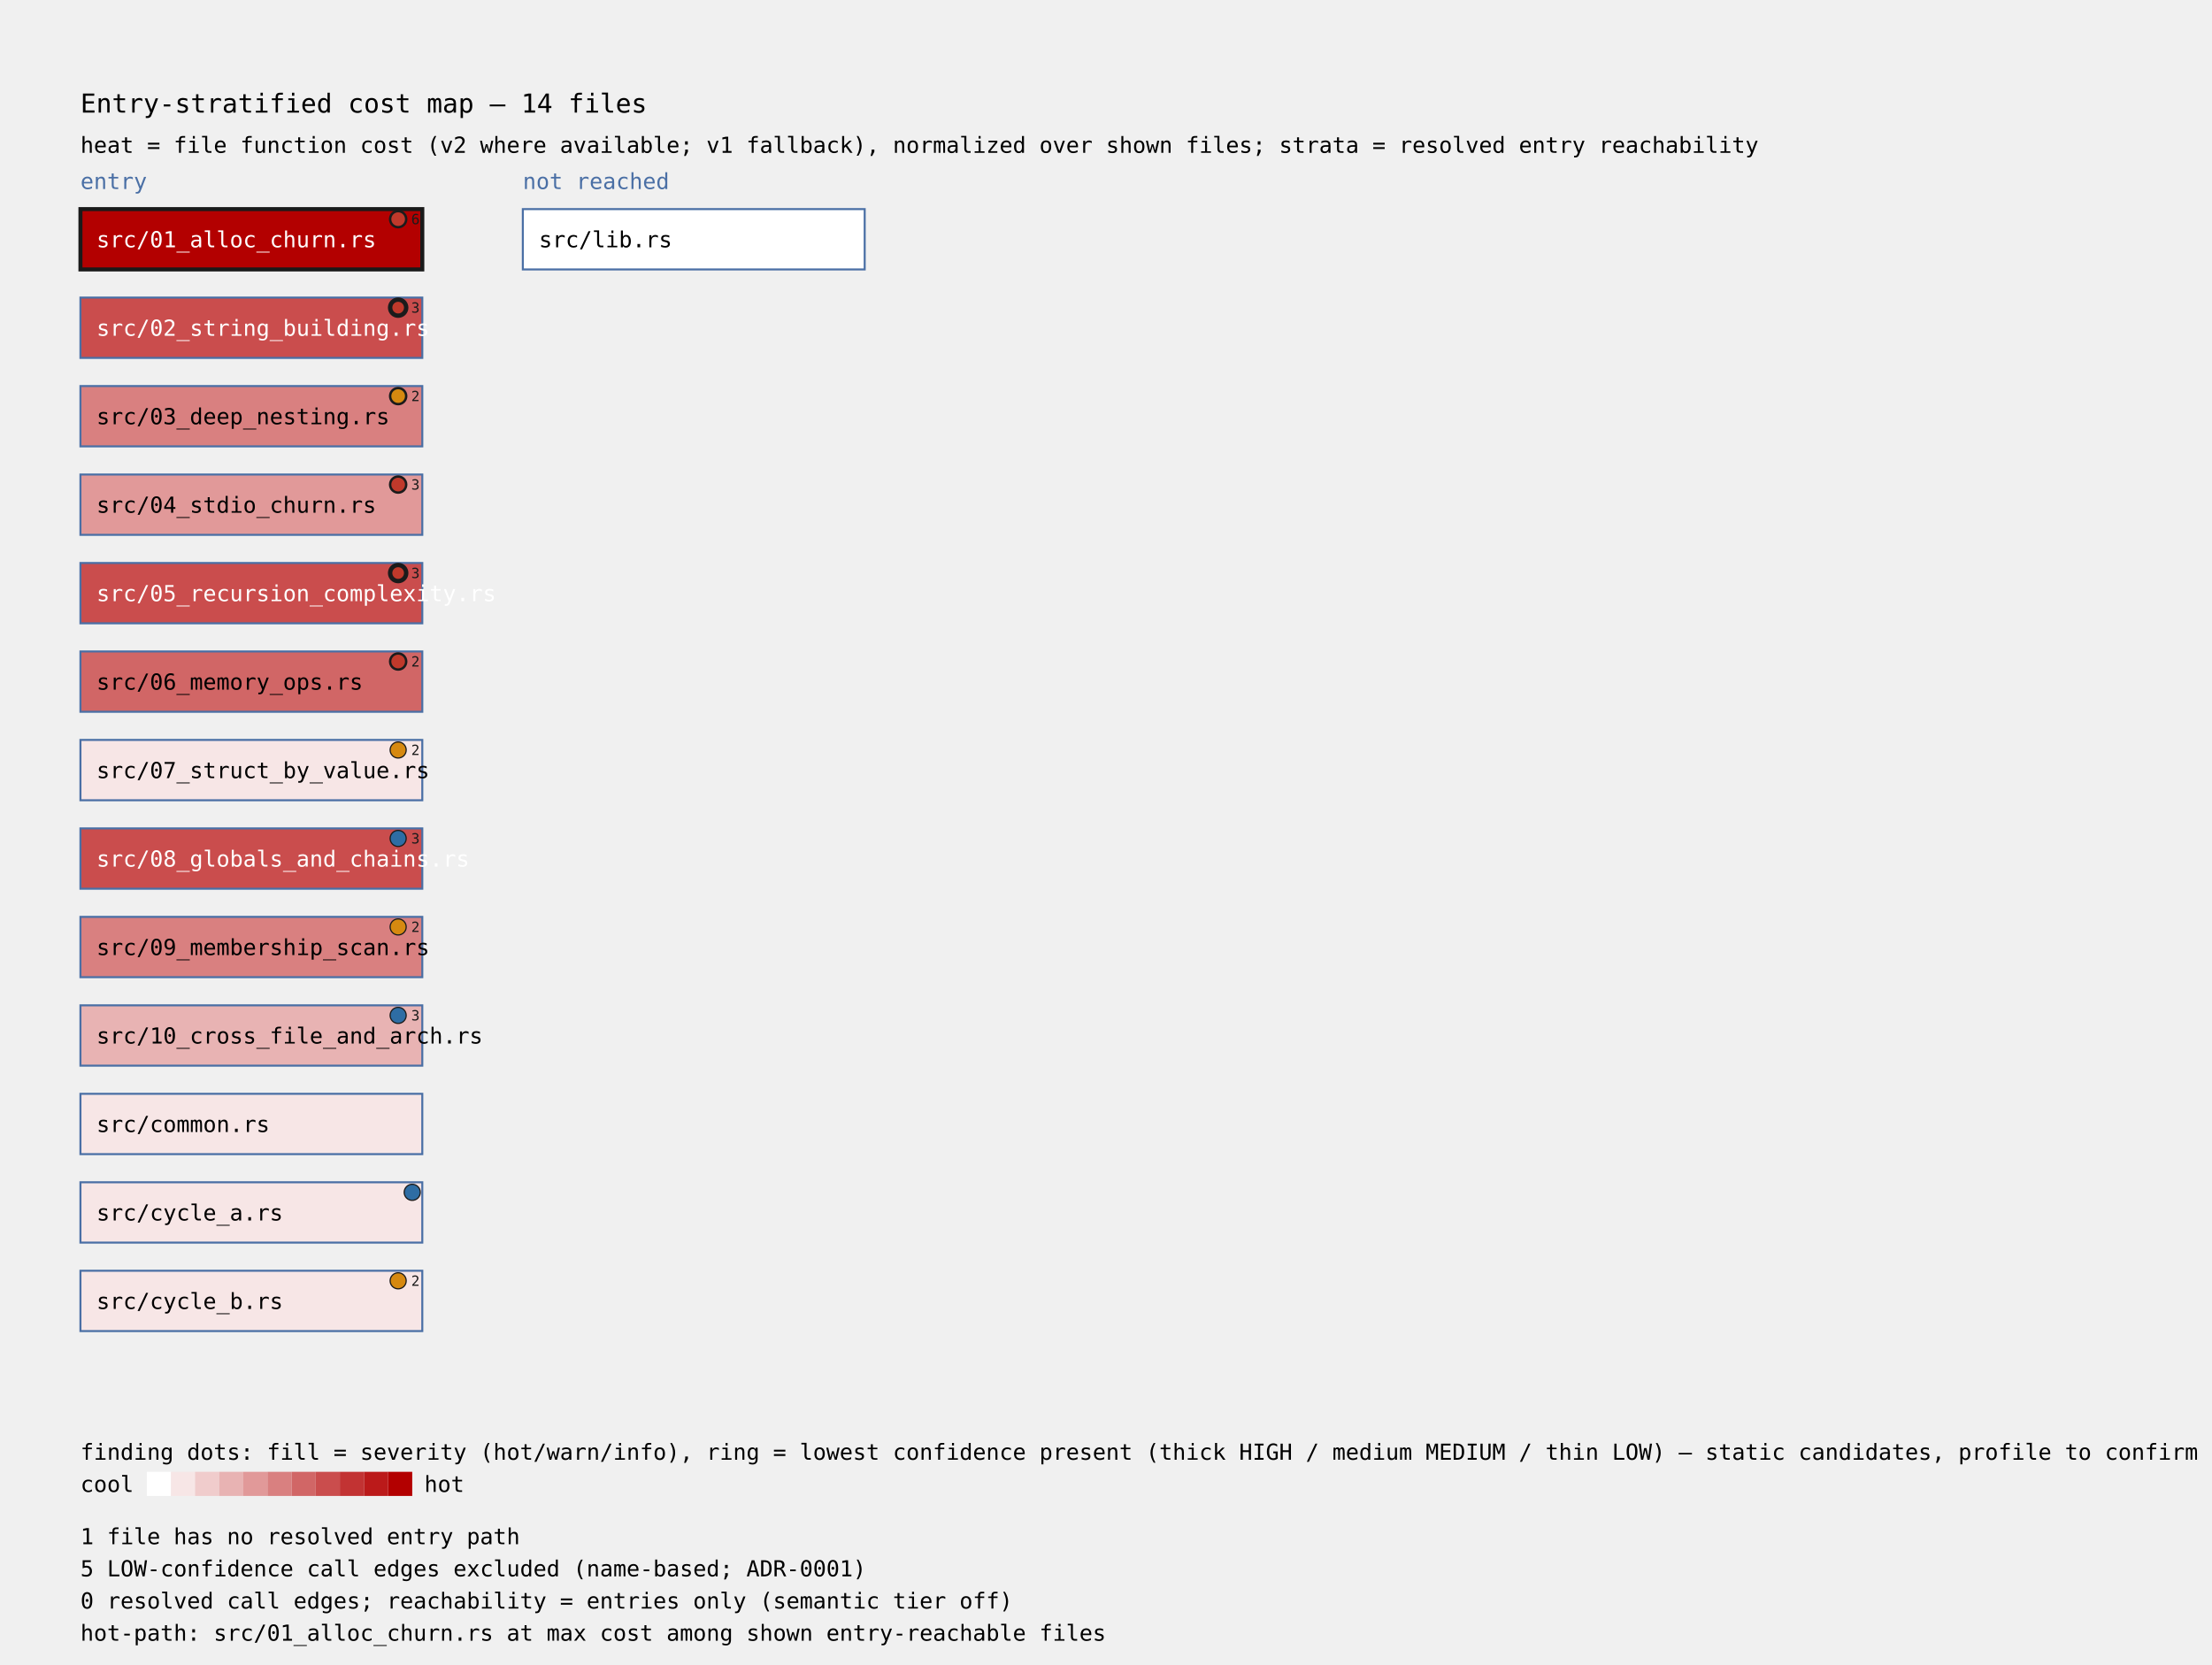
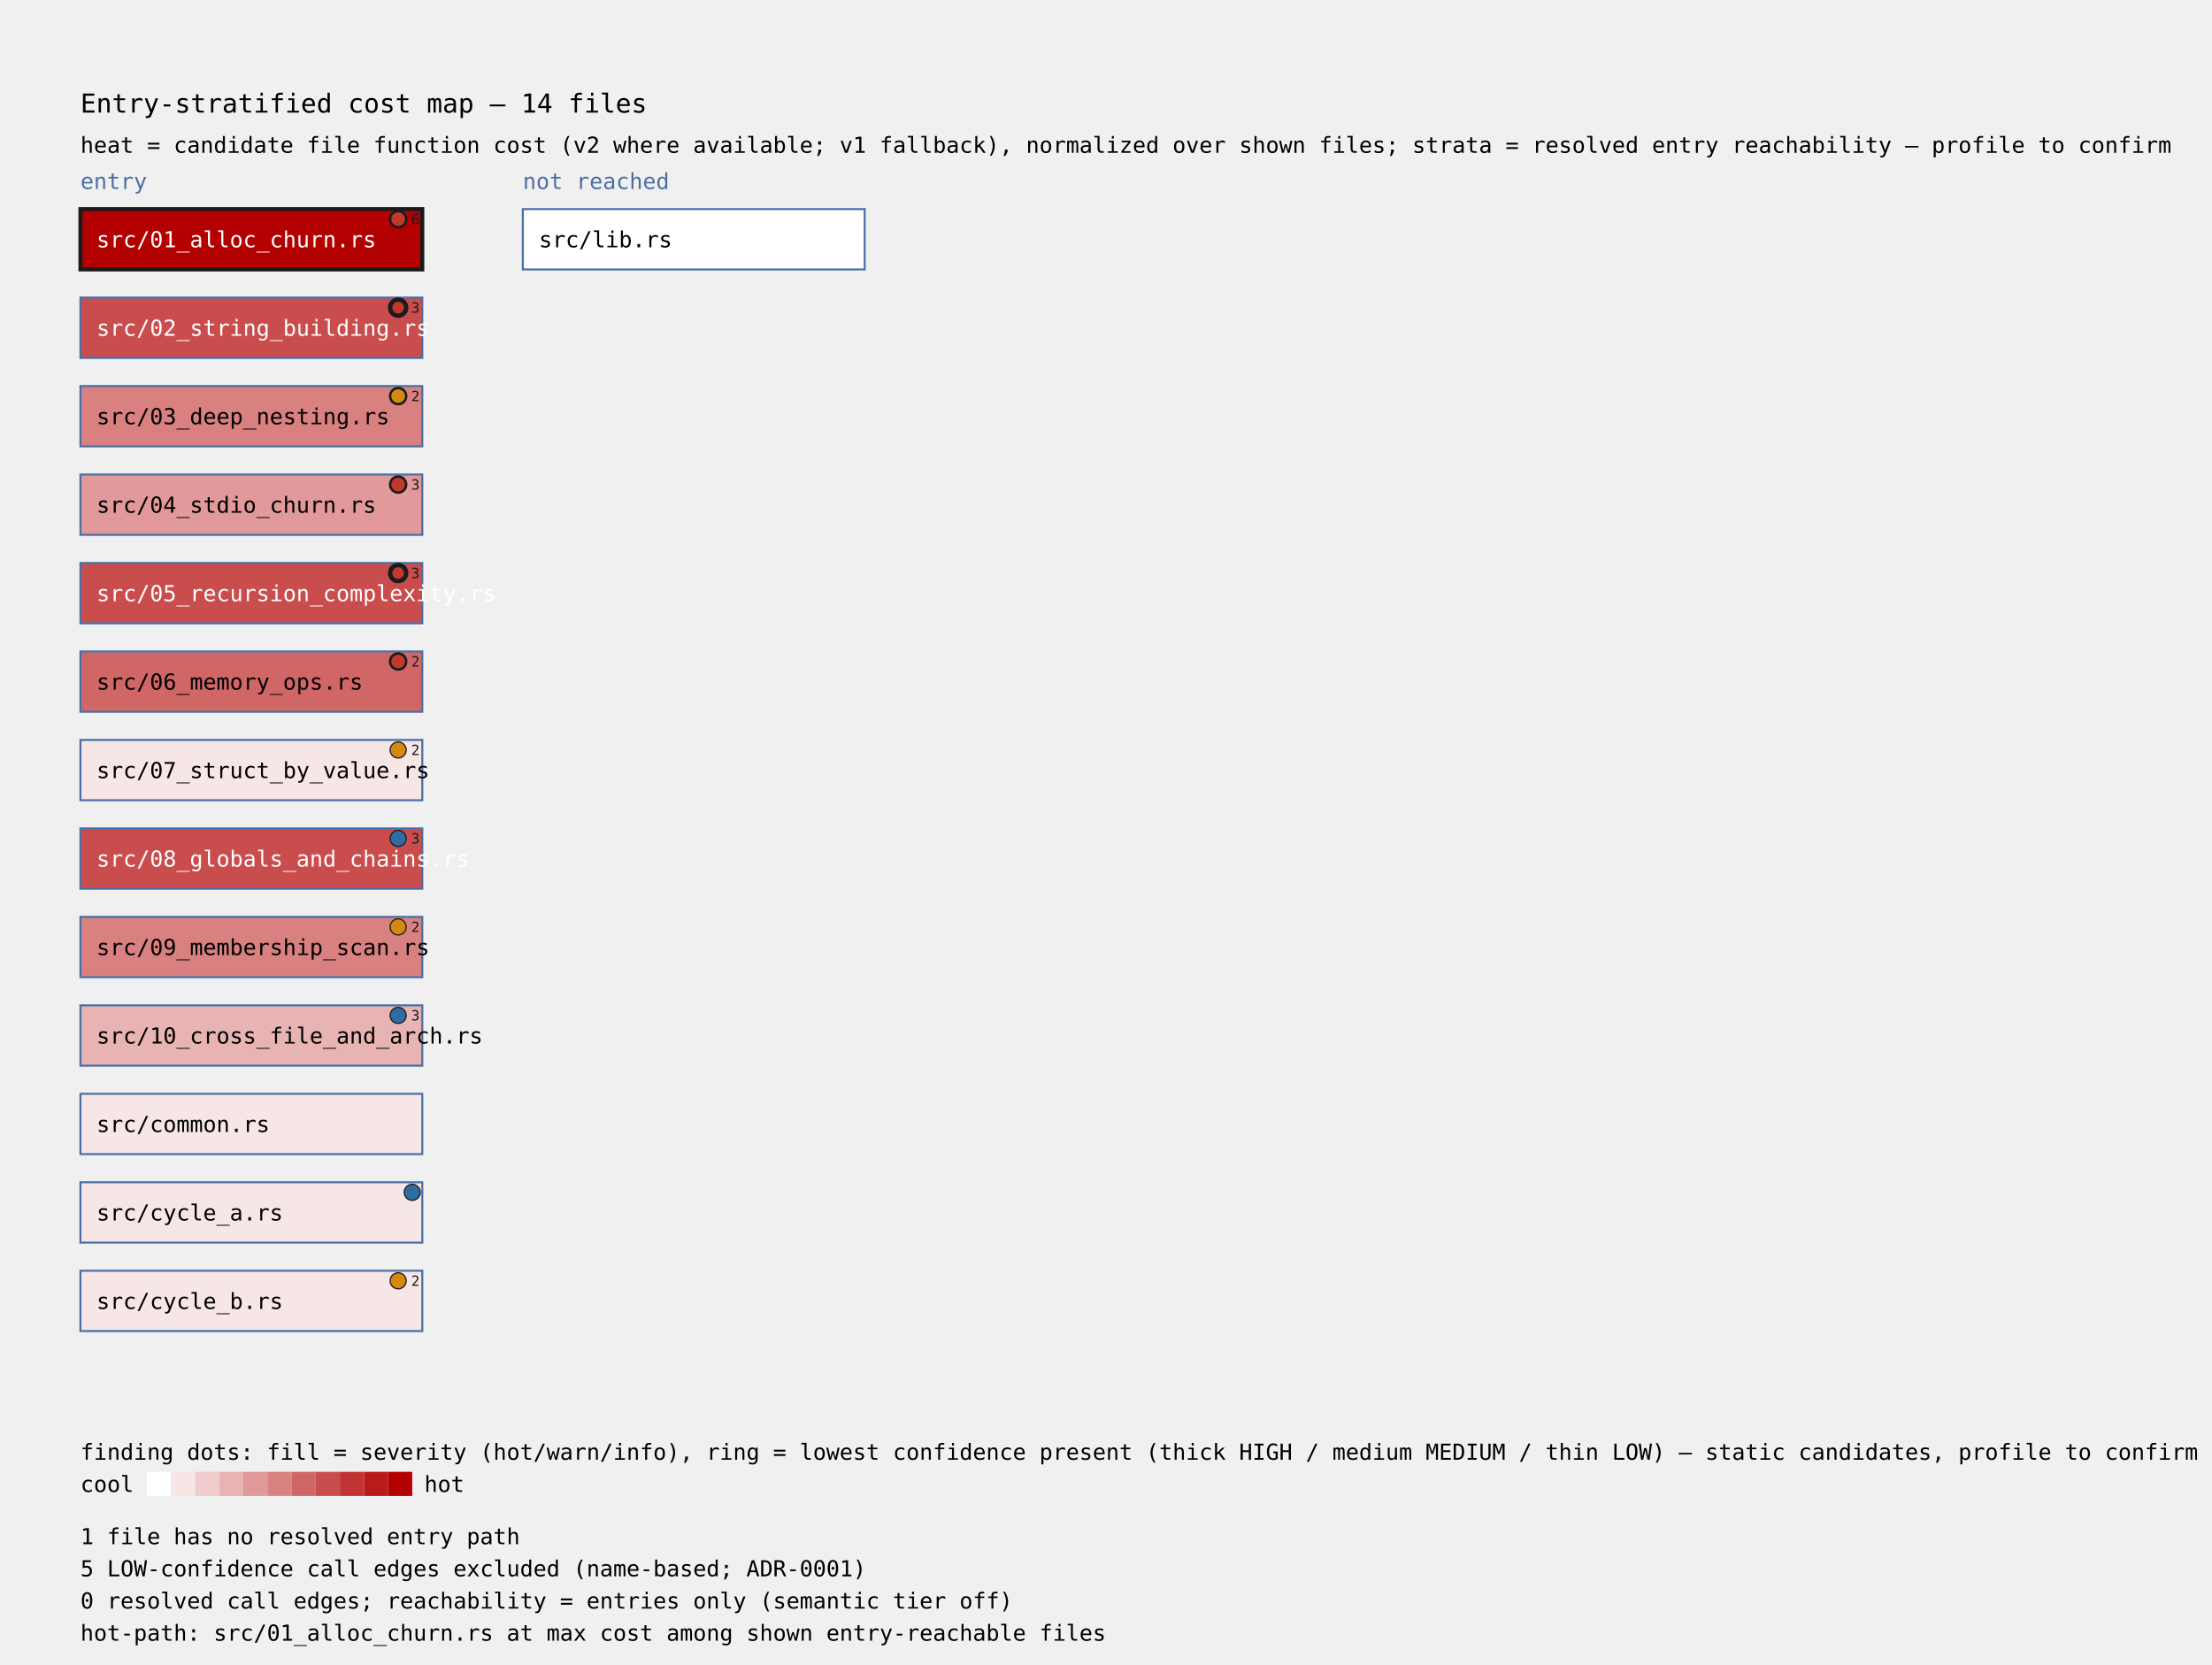
<svg xmlns="http://www.w3.org/2000/svg" width="1100" height="828" viewBox="0 0 1100 828">
  <text x="40" y="56" font-family="monospace" font-size="13">Entry-stratified cost map — 14 files</text>
-   <text x="40" y="76" font-family="monospace" font-size="11">heat = file function cost (v2 where available; v1 fallback), normalized over shown files; strata = resolved entry reachability</text>
+   <text x="40" y="76" font-family="monospace" font-size="11">heat = candidate file function cost (v2 where available; v1 fallback), normalized over shown files; strata = resolved entry reachability — profile to confirm</text>
  <text x="40" y="94" font-family="monospace" font-size="11" fill="#4a6fa5">entry</text>
  <text x="260" y="94" font-family="monospace" font-size="11" fill="#4a6fa5">not reached</text>
  <g font-family="monospace" font-size="11">
    <rect x="40" y="104" width="170" height="30" fill="#b30000" stroke="#1a1a1a" stroke-width="2" />
    <text x="48" y="123" fill="#ffffff">src/01_alloc_churn.rs</text>
    <circle cx="198" cy="109" r="4" fill="#c0392b" stroke="#1b1b1b" stroke-width="1.2" />
    <text x="204.5" y="111.5" font-family="monospace" font-size="7" fill="#1b1b1b">6</text>
    <rect x="40" y="148" width="170" height="30" fill="#ca4d4d" stroke="#4a6fa5" stroke-width="1" />
    <text x="48" y="167" fill="#ffffff">src/02_string_building.rs</text>
    <circle cx="198" cy="153" r="4" fill="#c0392b" stroke="#1b1b1b" stroke-width="2.2" />
    <text x="204.5" y="155.5" font-family="monospace" font-size="7" fill="#1b1b1b">3</text>
    <rect x="40" y="192" width="170" height="30" fill="#d98080" stroke="#4a6fa5" stroke-width="1" />
    <text x="48" y="211">src/03_deep_nesting.rs</text>
    <circle cx="198" cy="197" r="4" fill="#d68910" stroke="#1b1b1b" stroke-width="1.2" />
    <text x="204.5" y="199.5" font-family="monospace" font-size="7" fill="#1b1b1b">2</text>
    <rect x="40" y="236" width="170" height="30" fill="#e19999" stroke="#4a6fa5" stroke-width="1" />
    <text x="48" y="255">src/04_stdio_churn.rs</text>
    <circle cx="198" cy="241" r="4" fill="#c0392b" stroke="#1b1b1b" stroke-width="1.2" />
    <text x="204.5" y="243.5" font-family="monospace" font-size="7" fill="#1b1b1b">3</text>
    <rect x="40" y="280" width="170" height="30" fill="#ca4d4d" stroke="#4a6fa5" stroke-width="1" />
    <text x="48" y="299" fill="#ffffff">src/05_recursion_complexity.rs</text>
    <circle cx="198" cy="285" r="4" fill="#c0392b" stroke="#1b1b1b" stroke-width="2.2" />
    <text x="204.5" y="287.5" font-family="monospace" font-size="7" fill="#1b1b1b">3</text>
    <rect x="40" y="324" width="170" height="30" fill="#d16666" stroke="#4a6fa5" stroke-width="1" />
    <text x="48" y="343">src/06_memory_ops.rs</text>
    <circle cx="198" cy="329" r="4" fill="#c0392b" stroke="#1b1b1b" stroke-width="1.2" />
    <text x="204.5" y="331.5" font-family="monospace" font-size="7" fill="#1b1b1b">2</text>
    <rect x="40" y="368" width="170" height="30" fill="#f7e6e6" stroke="#4a6fa5" stroke-width="1" />
    <text x="48" y="387">src/07_struct_by_value.rs</text>
    <circle cx="198" cy="373" r="4" fill="#d68910" stroke="#1b1b1b" stroke-width="0.6" />
    <text x="204.5" y="375.5" font-family="monospace" font-size="7" fill="#1b1b1b">2</text>
    <rect x="40" y="412" width="170" height="30" fill="#ca4d4d" stroke="#4a6fa5" stroke-width="1" />
    <text x="48" y="431" fill="#ffffff">src/08_globals_and_chains.rs</text>
    <circle cx="198" cy="417" r="4" fill="#2e6da4" stroke="#1b1b1b" stroke-width="0.6" />
    <text x="204.5" y="419.5" font-family="monospace" font-size="7" fill="#1b1b1b">3</text>
    <rect x="40" y="456" width="170" height="30" fill="#d98080" stroke="#4a6fa5" stroke-width="1" />
    <text x="48" y="475">src/09_membership_scan.rs</text>
    <circle cx="198" cy="461" r="4" fill="#d68910" stroke="#1b1b1b" stroke-width="0.6" />
    <text x="204.5" y="463.5" font-family="monospace" font-size="7" fill="#1b1b1b">2</text>
    <rect x="40" y="500" width="170" height="30" fill="#e8b3b3" stroke="#4a6fa5" stroke-width="1" />
    <text x="48" y="519">src/10_cross_file_and_arch.rs</text>
    <circle cx="198" cy="505" r="4" fill="#2e6da4" stroke="#1b1b1b" stroke-width="0.6" />
    <text x="204.5" y="507.5" font-family="monospace" font-size="7" fill="#1b1b1b">3</text>
    <rect x="40" y="544" width="170" height="30" fill="#f7e6e6" stroke="#4a6fa5" stroke-width="1" />
    <text x="48" y="563">src/common.rs</text>
    <rect x="40" y="588" width="170" height="30" fill="#f7e6e6" stroke="#4a6fa5" stroke-width="1" />
    <text x="48" y="607">src/cycle_a.rs</text>
    <circle cx="205" cy="593" r="4" fill="#2e6da4" stroke="#1b1b1b" stroke-width="0.6" />
    <rect x="40" y="632" width="170" height="30" fill="#f7e6e6" stroke="#4a6fa5" stroke-width="1" />
    <text x="48" y="651">src/cycle_b.rs</text>
    <circle cx="198" cy="637" r="4" fill="#d68910" stroke="#1b1b1b" stroke-width="0.6" />
    <text x="204.5" y="639.5" font-family="monospace" font-size="7" fill="#1b1b1b">2</text>
    <rect x="260" y="104" width="170" height="30" fill="#ffffff" stroke="#4a6fa5" stroke-width="1" />
    <text x="268" y="123">src/lib.rs</text>
  </g>
  <text x="40" y="726" font-family="monospace" font-size="11">finding dots: fill = severity (hot/warn/info), ring = lowest confidence present (thick HIGH / medium MEDIUM / thin LOW) — static candidates, profile to confirm</text>
  <text x="40" y="742" font-family="monospace" font-size="11">cool</text>
  <rect x="73" y="732" width="12" height="12" fill="#ffffff" />
  <rect x="85" y="732" width="12" height="12" fill="#f7e6e6" />
  <rect x="97" y="732" width="12" height="12" fill="#f0cccc" />
  <rect x="109" y="732" width="12" height="12" fill="#e8b3b3" />
  <rect x="121" y="732" width="12" height="12" fill="#e19999" />
  <rect x="133" y="732" width="12" height="12" fill="#d98080" />
  <rect x="145" y="732" width="12" height="12" fill="#d16666" />
  <rect x="157" y="732" width="12" height="12" fill="#ca4d4d" />
  <rect x="169" y="732" width="12" height="12" fill="#c23333" />
  <rect x="181" y="732" width="12" height="12" fill="#bb1a1a" />
  <rect x="193" y="732" width="12" height="12" fill="#b30000" />
  <text x="211" y="742" font-family="monospace" font-size="11">hot</text>
  <text x="40" y="816" font-family="monospace" font-size="11">hot-path: src/01_alloc_churn.rs at max cost among shown entry-reachable files</text>
  <text x="40" y="800" font-family="monospace" font-size="11">0 resolved call edges; reachability = entries only (semantic tier off)</text>
  <text x="40" y="784" font-family="monospace" font-size="11">5 LOW-confidence call edges excluded (name-based; ADR-0001)</text>
  <text x="40" y="768" font-family="monospace" font-size="11">1 file has no resolved entry path</text>
</svg>
